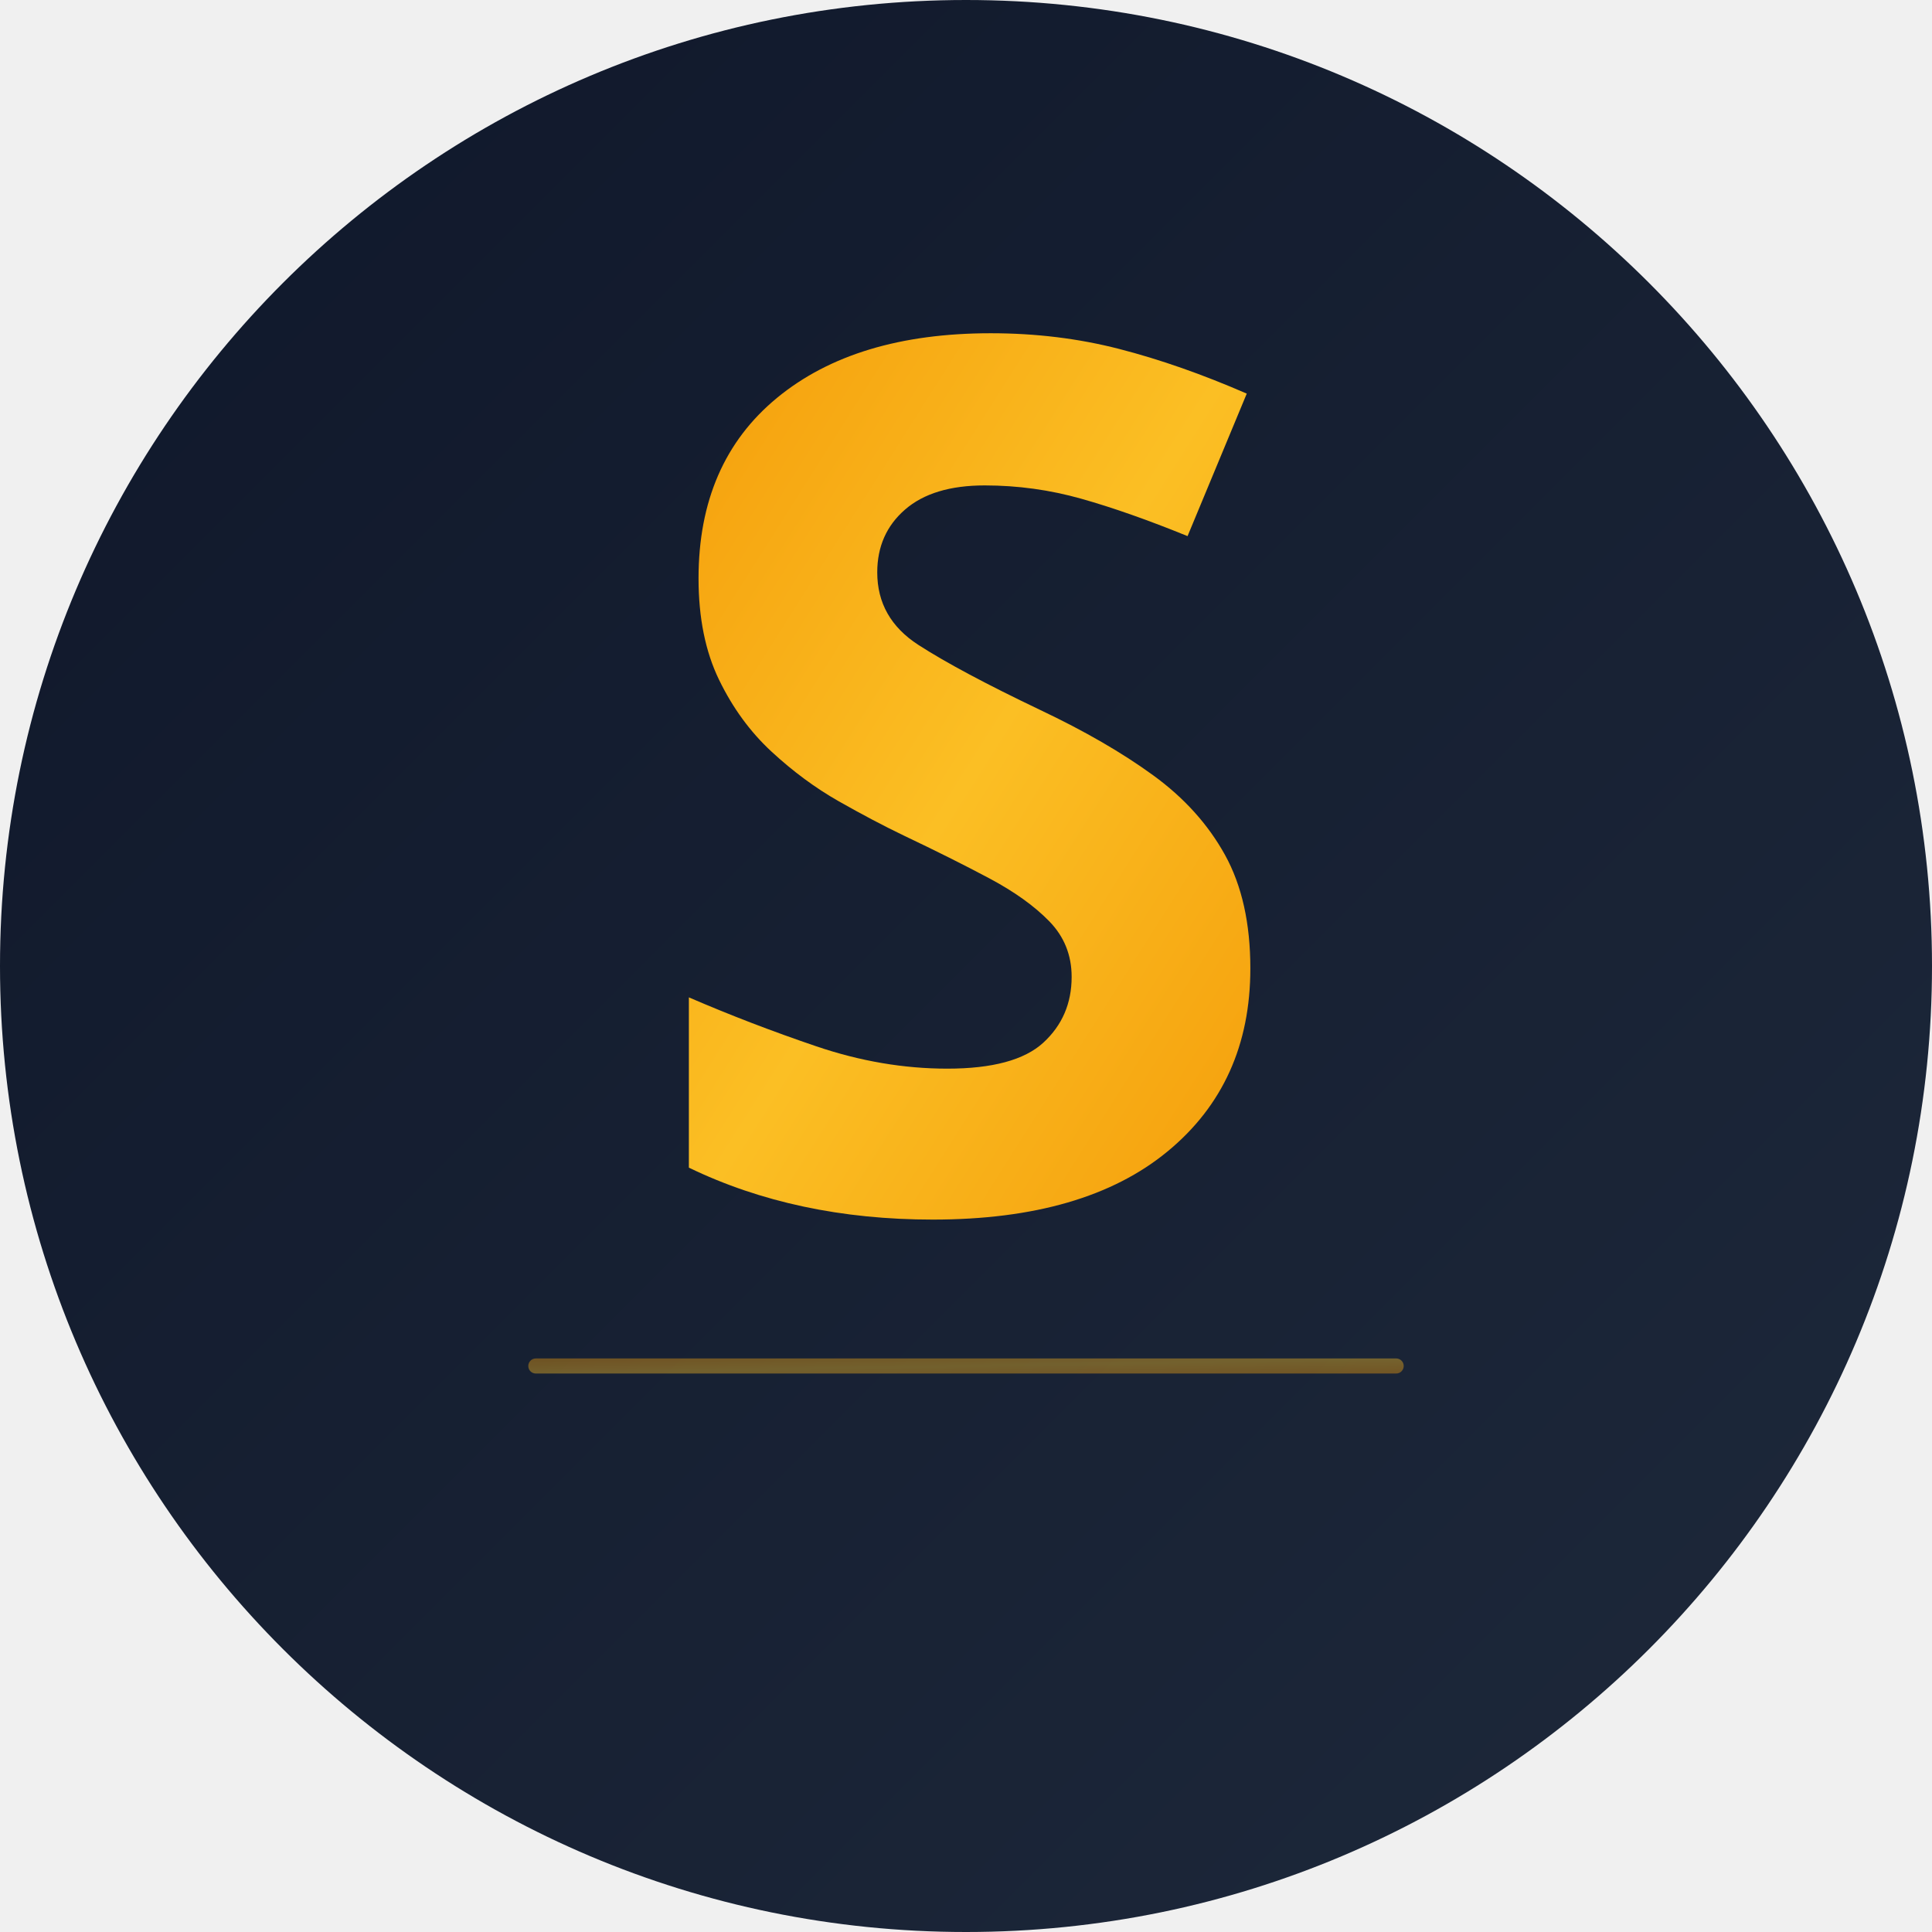
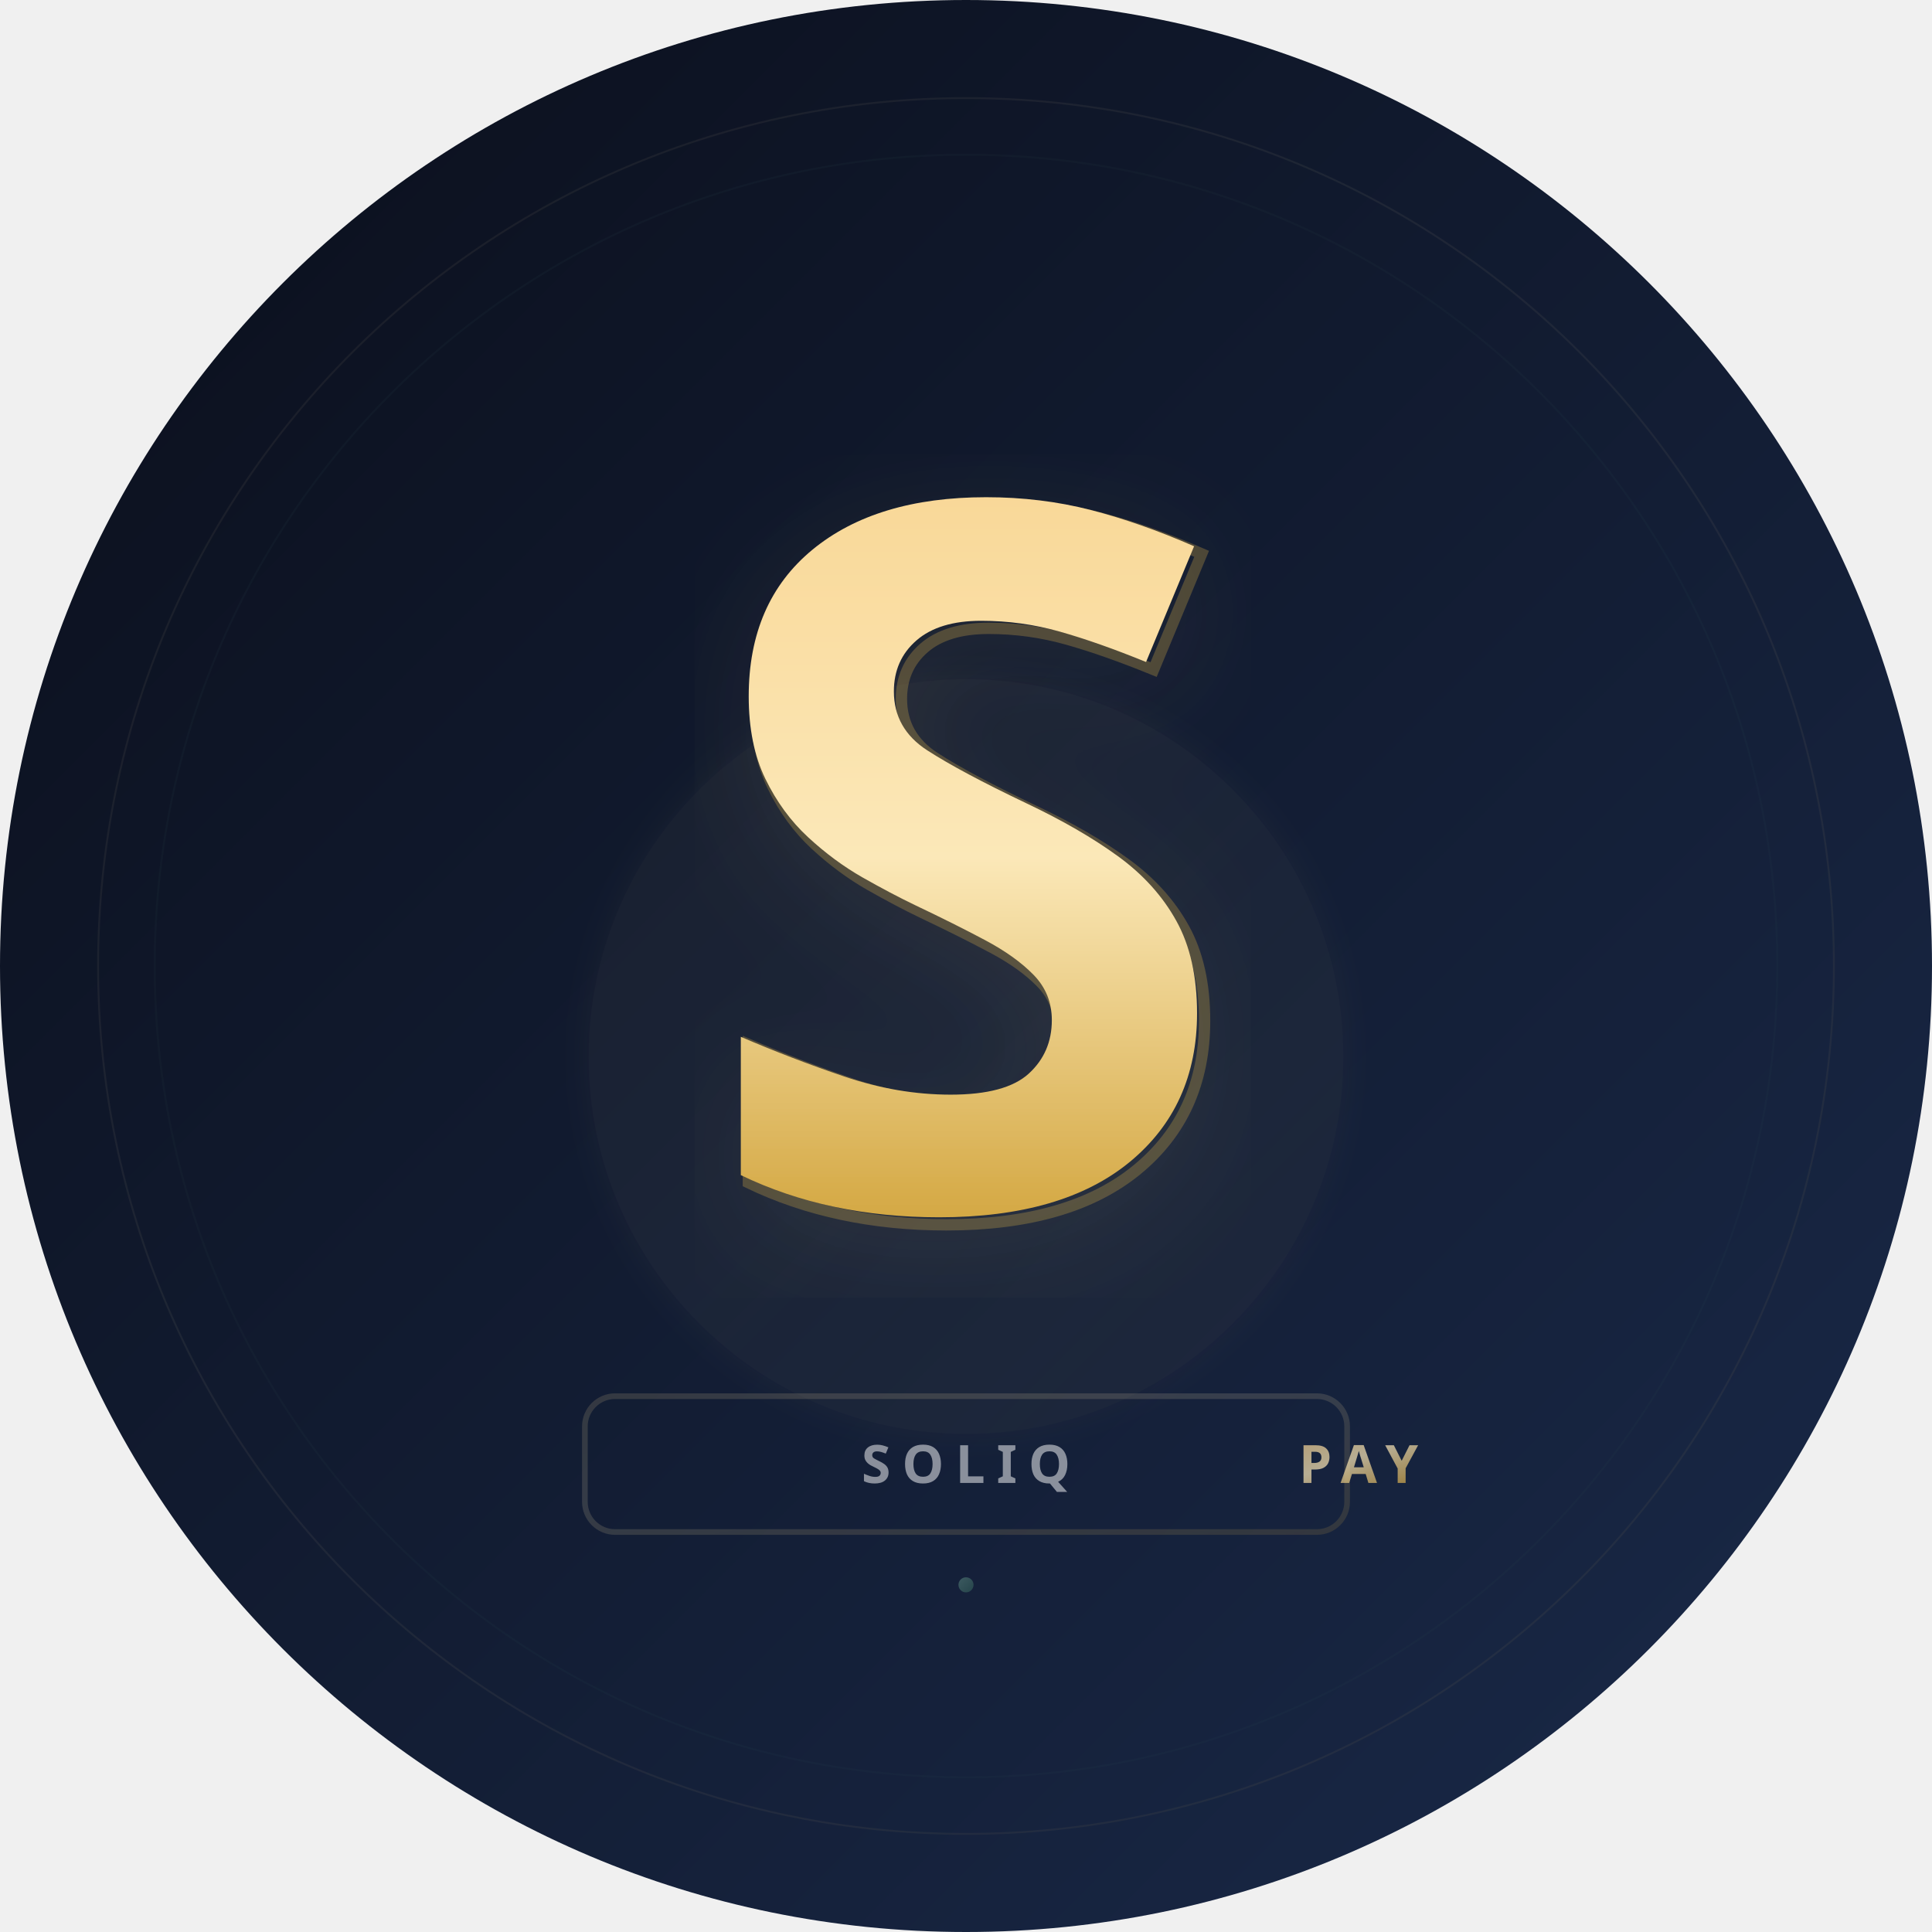
<svg xmlns="http://www.w3.org/2000/svg" viewBox="0 0 512 512">
  <defs>
    <linearGradient id="bg" x1="0" y1="0" x2="1" y2="1">
-       <stop offset="0%" stop-color="#0F172A" />
-       <stop offset="100%" stop-color="#1E293B" />
+       <stop offset="0%" stop-color="#0a0e1a" />
+       <stop offset="100%" stop-color="#1a2a4a" />
    </linearGradient>
    <linearGradient id="gold" x1="0" y1="0" x2="1" y2="1">
-       <stop offset="0%" stop-color="#F59E0B" />
-       <stop offset="50%" stop-color="#FBBF24" />
-       <stop offset="100%" stop-color="#F59E0B" />
+       <stop offset="0%" stop-color="#f9d898" />
+       <stop offset="40%" stop-color="#fbe8b8" />
+       <stop offset="100%" stop-color="#d4a843" />
    </linearGradient>
+     <linearGradient id="teal" x1="0" y1="0" x2="1" y2="1">
+       <stop offset="0%" stop-color="#77b39b" />
+       <stop offset="100%" stop-color="#3d7a62" />
+     </linearGradient>
+     <linearGradient id="sGrad" x1="0" y1="0" x2="0" y2="1">
+       <stop offset="0%" stop-color="#f9d898" />
+       <stop offset="50%" stop-color="#fbe8b8" />
+       <stop offset="100%" stop-color="#d4a843" />
+     </linearGradient>
+     <filter id="depth">
+       <feDropShadow dx="0" dy="8" stdDeviation="16" flood-color="#f9d898" flood-opacity="0.08" />
+     </filter>
+     <filter id="glow">
+       <feGaussianBlur stdDeviation="4" result="b" />
+       <feMerge>
+         <feMergeNode in="b" />
+         <feMergeNode in="SourceGraphic" />
+       </feMerge>
+     </filter>
  </defs>
  <rect width="512" height="512" rx="512" fill="url(#bg)" />
-   <text x="256" y="320" text-anchor="middle" fill="url(#gold)" font-size="320" font-weight="900" font-family="system-ui, sans-serif" letter-spacing="-8">S</text>
-   <rect x="140" y="360" width="232" height="4" rx="2" fill="url(#gold)" opacity="0.4" />
+   <circle cx="256" cy="256" r="230" fill="none" stroke="url(#gold)" stroke-width="0.5" opacity="0.06" />
+   <circle cx="256" cy="256" r="215" fill="none" stroke="url(#teal)" stroke-width="0.5" opacity="0.04" />
+   <circle cx="256" cy="280" r="100" fill="url(#gold)" opacity="0.04" filter="url(#glow)" />
+   <g filter="url(#depth)">
+     <text x="258" y="322" text-anchor="middle" fill="none" stroke="#d4a843" stroke-width="3" font-size="260" font-weight="900" font-family="system-ui, sans-serif" opacity="0.3">S</text>
+     <text x="256" y="320" text-anchor="middle" fill="url(#sGrad)" font-size="260" font-weight="900" font-family="system-ui, sans-serif" letter-spacing="-6">S</text>
+     <text x="256" y="320" text-anchor="middle" fill="url(#gold)" font-size="260" font-weight="900" font-family="system-ui, sans-serif" letter-spacing="-6" opacity="0.15" clip-path="url(#shine)">S</text>
+   </g>
+   <clipPath id="shine">
+     <rect x="0" y="0" width="512" height="130" />
+   </clipPath>
+   <rect x="155" y="370" width="202" height="36" rx="8" fill="none" stroke="url(#gold)" stroke-width="1.5" opacity="0.15" />
+   <text x="256" y="393" text-anchor="middle" fill="white" font-size="14" font-weight="600" font-family="system-ui, sans-serif" letter-spacing="3" opacity="0.5">SOLIQ</text>
+   <text x="360" y="393" text-anchor="middle" fill="url(#gold)" font-size="14" font-weight="700" font-family="system-ui, sans-serif" letter-spacing="3" opacity="0.7">PAY</text>
+   <circle cx="256" cy="420" r="2" fill="url(#teal)" opacity="0.4" />
</svg>
